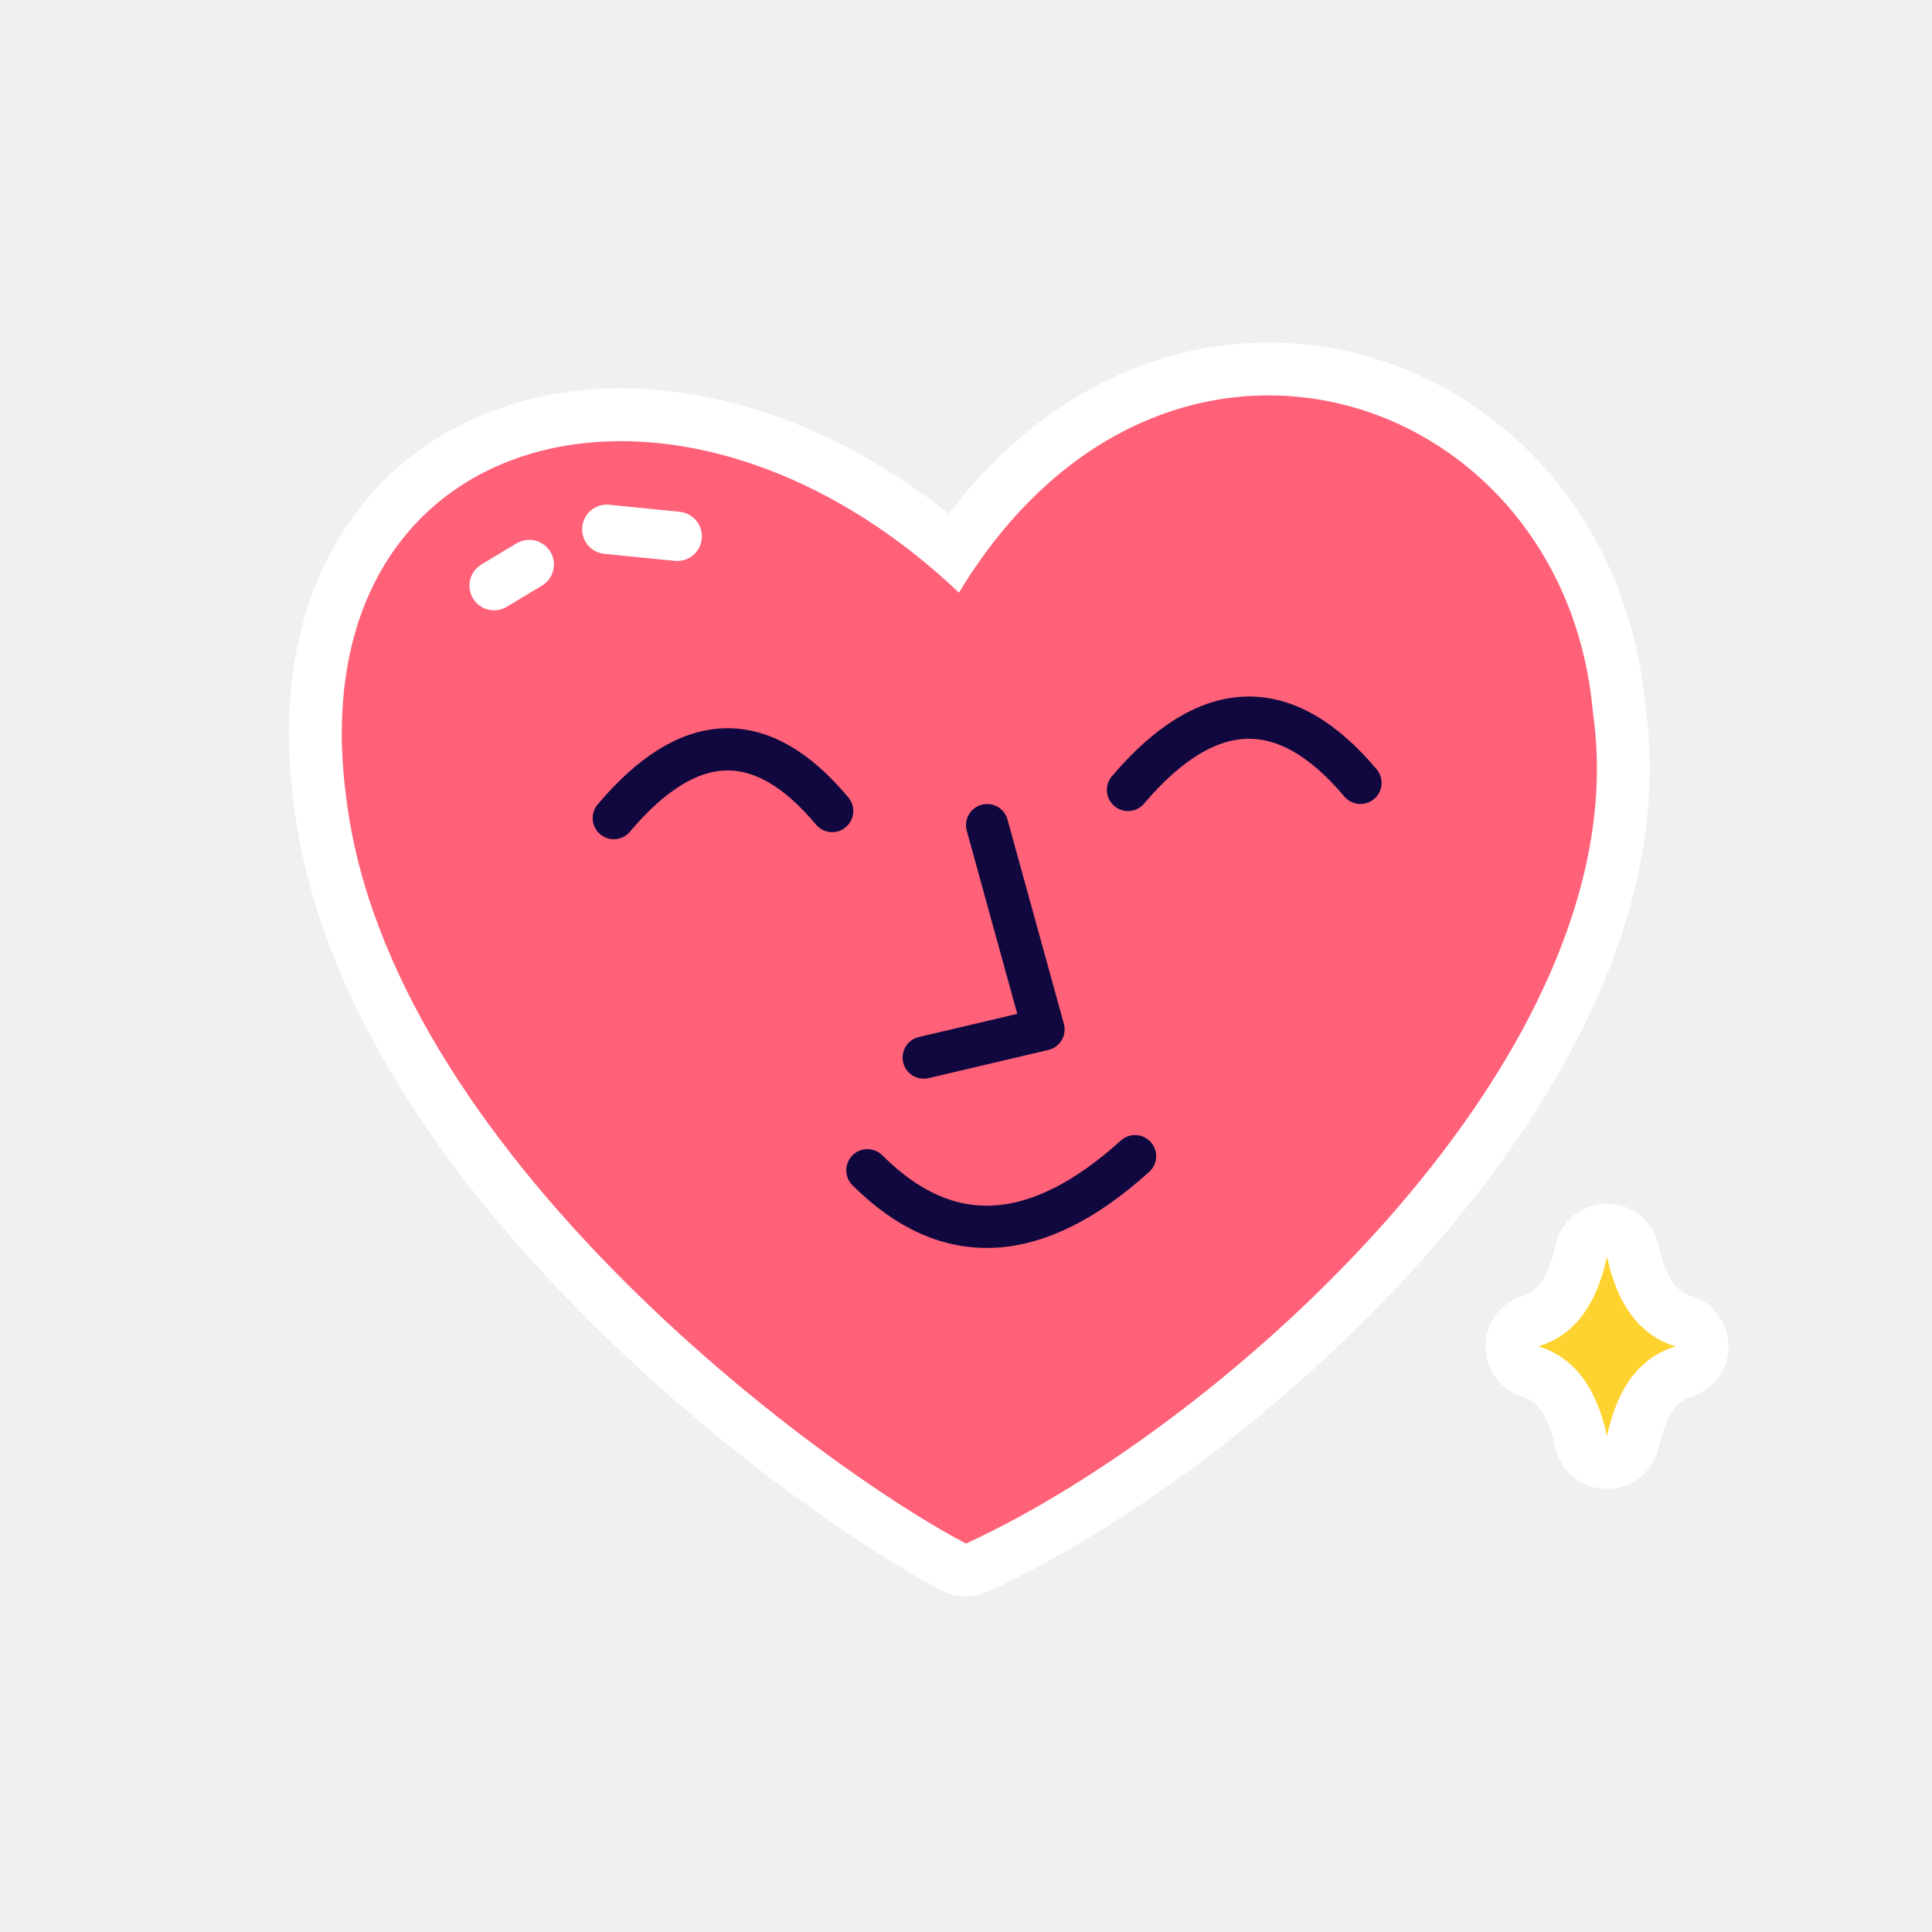
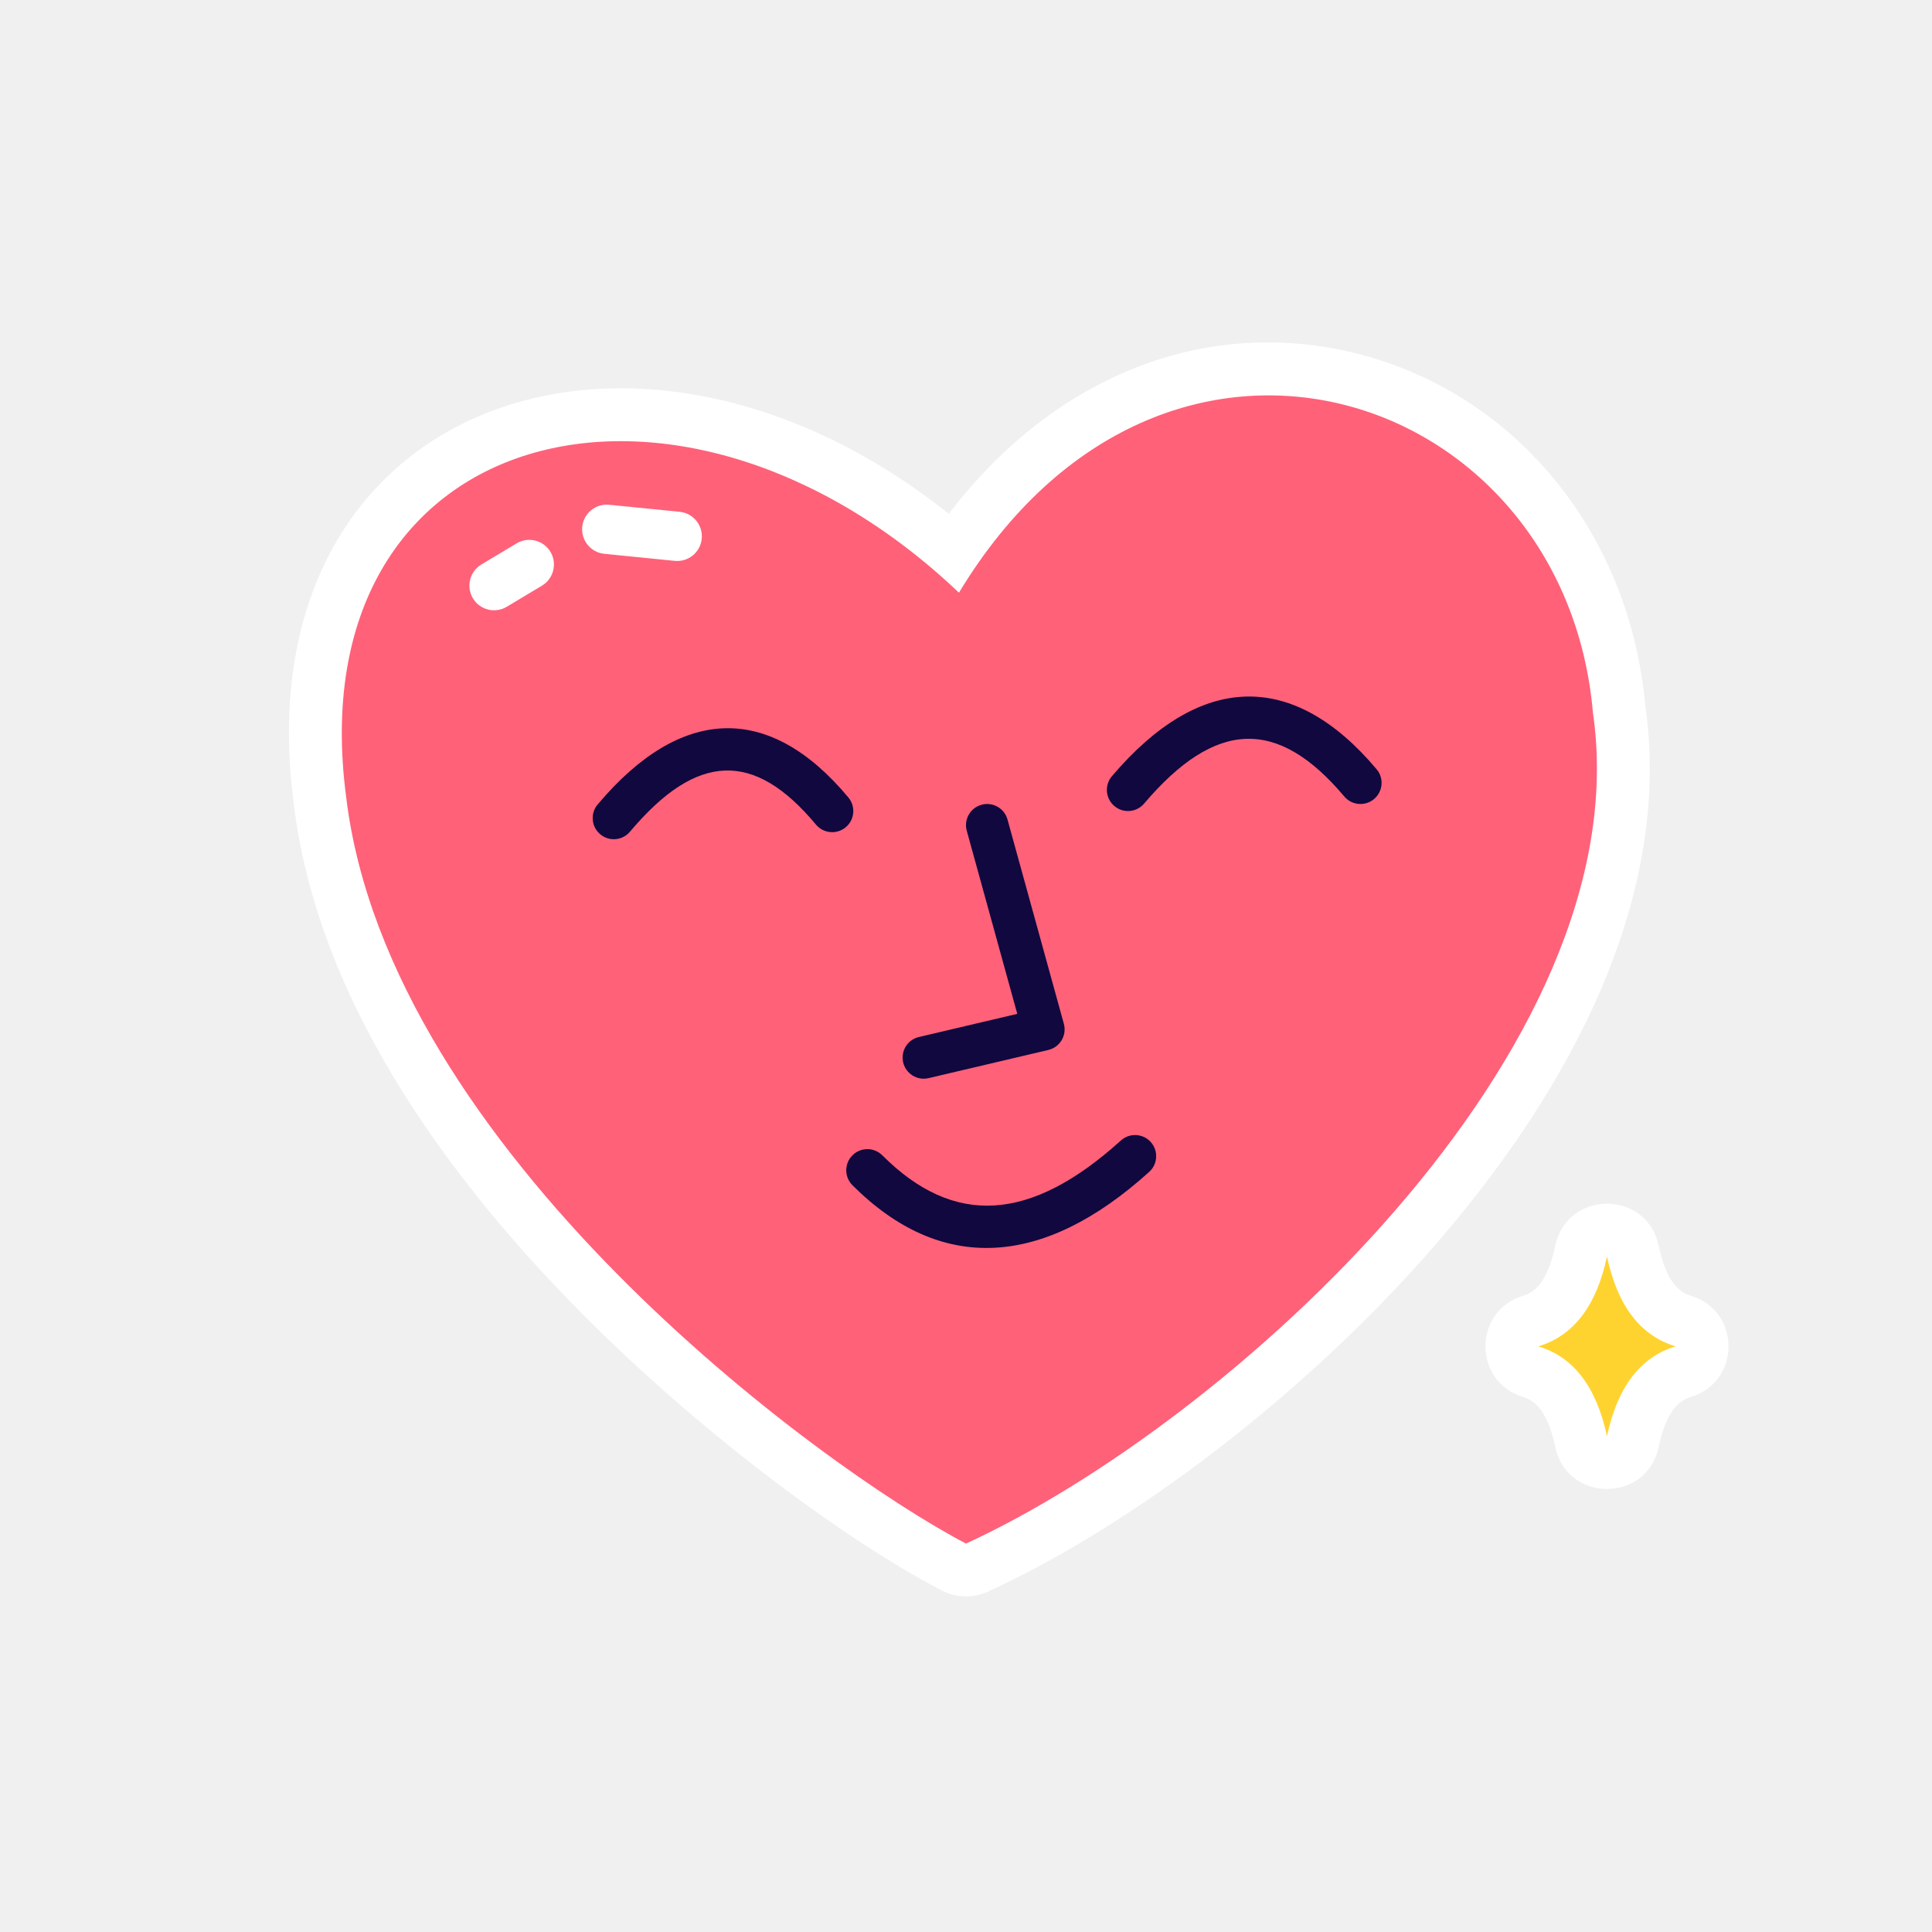
- <svg xmlns="http://www.w3.org/2000/svg" width="256" height="256" viewBox="-8 -8 256 256" fill="none">
+ <svg xmlns="http://www.w3.org/2000/svg" width="256" height="256" viewBox="-8 -8 256 256">
  <g id="white-border">
-     <g>
-       <g transform="translate(8 8) scale(0.933333)">
-         <path d="M120 202 C99 191 38 146 32 96 C25 43 79 29 119 67 C148 19 205 38 209 84 C216 132 157 185 120 202Z" fill="white" stroke="white" stroke-width="14" stroke-linejoin="round" stroke-linecap="round" vector-effect="non-scaling-stroke" />
-         <path d="M70 99 Q86 80 101 98 M143 95 Q160 75 176 94" fill="none" stroke="white" stroke-width="20.0" stroke-linecap="round" stroke-linejoin="round" vector-effect="non-scaling-stroke" />
-         <path d="M123 100 l8 29 -17 4 M106 149 Q123 166 144 147" fill="none" stroke="white" stroke-width="20.0" stroke-linecap="round" stroke-linejoin="round" vector-effect="non-scaling-stroke" />
-         <path d="M53 66 l5 -3 M69 58 l10 1" fill="none" stroke="white" stroke-width="21.0" stroke-linecap="round" stroke-linejoin="round" vector-effect="non-scaling-stroke" />
-         <g transform="translate(211 174) scale(0.75)">
-           <path d="M0 -17 Q3 -3 13 0 Q3 3 0 17 Q-3 3 -13 0 Q-3 -3 0 -17Z" fill="white" stroke="white" stroke-width="14" stroke-linejoin="round" stroke-linecap="round" vector-effect="non-scaling-stroke" />
-         </g>
-       </g>
-     </g>
+     <path fill="white" d="M120 196.533C100.4 186.267 43.467 144.267 37.867 97.6C31.333 48.133 81.733 35.067 119.067 70.533C146.133 25.733 199.333 43.467 203.067 86.4C209.6 131.2 154.533 180.667 120 196.533Z" />
+     <path fill="white" d="M123.248 190.332C111.355 184.103 93.252 170.582 78.666 155.8C59.364 136.238 47.118 115.94 44.817 96.766C42.154 76.599 49.837 63.249 64.059 58.912C78.778 54.423 98.106 60.276 114.245 75.608C117.487 78.688 122.746 77.98 125.058 74.153C136.126 55.834 152.448 48.52 168.152 52.366C183.24 56.061 194.563 69.415 196.093 87.006C196.105 87.141 196.12 87.276 196.14 87.41C198.798 105.638 189.737 126.827 171.64 147.736C155.989 165.819 134.674 182.087 117.077 190.173L123.248 190.332ZM116.752 202.734C118.673 203.74 120.952 203.799 122.922 202.894C142.371 193.958 165.29 176.465 182.226 156.898C202.726 133.212 213.346 108.378 209.993 85.39L210.04 85.794C207.994 62.256 192.427 43.897 171.482 38.768C149.674 33.427 127.23 43.484 113.075 66.913L123.888 65.458C81.372 25.068 23.555 42.7 30.927 98.517C33.654 121.249 47.42 144.066 68.701 165.633C84.29 181.432 103.559 195.824 116.752 202.734Z" />
+     <path fill="white" d="M80.982 106.841C84.301 102.9 86.814 101.344 88.356 101.295C89.67 101.252 91.716 102.426 94.584 105.868C98.12 110.111 104.426 110.684 108.668 107.149C112.911 103.613 113.484 97.308 109.949 93.065C96.521 76.951 79.545 77.499 65.684 93.959C62.127 98.183 62.667 104.492 66.892 108.049C71.116 111.607 77.425 111.066 80.982 106.841ZM149.086 103.143C152.711 98.878 155.532 97.152 157.403 97.095C159.062 97.045 161.436 98.396 164.618 102.175C168.175 106.399 174.483 106.94 178.708 103.382C182.932 99.825 183.473 93.516 179.916 89.292C165.873 72.617 148.333 73.148 133.847 90.19C130.27 94.398 130.782 100.709 134.99 104.286C139.198 107.863 145.509 107.351 149.086 103.143Z" />
+     <path fill="white" d="M113.16 103.993L120.627 131.059L127.976 118.666L112.11 122.399C106.734 123.664 103.401 129.048 104.666 134.424C105.931 139.8 111.314 143.132 116.69 141.867L132.557 138.134C138.078 136.835 141.415 131.209 139.907 125.741L132.44 98.674C130.971 93.35 125.465 90.225 120.141 91.693C114.817 93.162 111.691 98.669 113.16 103.993ZM99.862 154.138C114.47 168.745 132.32 167.806 149.109 152.615C153.204 148.91 153.521 142.586 149.815 138.491C146.11 134.395 139.786 134.079 135.691 137.785C126.347 146.239 120.553 146.544 114.004 139.996C110.099 136.09 103.767 136.09 99.862 139.996C95.957 143.901 95.957 150.232 99.862 154.138Z" />
+     <path fill="white" d="M62.869 78.604L67.536 75.804C72.508 72.82 74.121 66.37 71.137 61.398C68.153 56.425 61.704 54.813 56.731 57.796L52.064 60.596C47.092 63.58 45.479 70.03 48.463 75.002C51.447 79.975 57.896 81.587 62.869 78.604ZM71.355 72.581L80.689 73.515C86.459 74.092 91.604 69.882 92.181 64.111C92.758 58.341 88.548 53.196 82.778 52.619L73.445 51.685C67.675 51.108 62.529 55.318 61.952 61.089C61.375 66.859 65.585 72.004 71.355 72.581Z" />
+     <path fill="white" d="M204.933 158.5Q207.033 168.3 214.033 170.4Q207.033 172.5 204.933 182.3Q202.833 172.5 195.833 170.4Q202.833 168.3 204.933 158.5Z" />
+     <path fill="white" d="M198.089 159.967C199.981 168.8 204.638 174.89 212.022 177.105L214.033 170.4L212.022 163.695C204.638 165.91 199.981 172 198.089 180.833L204.933 182.3L211.778 180.833C209.885 172 205.228 165.91 197.845 163.695L195.833 170.4L197.845 177.105C205.228 174.89 209.885 168.8 211.778 159.967L204.933 158.5L198.089 159.967ZM211.778 157.033C210.197 149.656 199.67 149.656 198.089 157.033C197.181 161.267 195.772 163.11 193.822 163.695C187.17 165.691 187.17 175.109 193.822 177.105C195.772 177.69 197.181 179.533 198.089 183.767C199.67 191.144 210.197 191.144 211.778 183.767C212.685 179.533 214.095 177.69 216.045 177.105C222.696 175.109 222.696 165.691 216.045 163.695C214.095 163.11 212.685 161.267 211.778 157.033Z" />
  </g>
  <g id="artwork">
-     <g transform="translate(8 8) scale(0.933333)">
-       <path d="M120 202 C99 191 38 146 32 96 C25 43 79 29 119 67 C148 19 205 38 209 84 C216 132 157 185 120 202Z" fill="#FF6179" />
-       <path d="M70 99 Q86 80 101 98 M143 95 Q160 75 176 94" fill="none" stroke="#10083F" stroke-width="6" stroke-linecap="round" stroke-linejoin="round" />
-       <path d="M123 100 l8 29 -17 4 M106 149 Q123 166 144 147" fill="none" stroke="#10083F" stroke-width="6" stroke-linecap="round" stroke-linejoin="round" />
-       <path d="M53 66 l5 -3 M69 58 l10 1" fill="none" stroke="#FFFFFF" stroke-width="7" stroke-linecap="round" stroke-linejoin="round" />
-       <g transform="translate(211 174) scale(0.75)">
-         <path d="M0 -17 Q3 -3 13 0 Q3 3 0 17 Q-3 3 -13 0 Q-3 -3 0 -17Z" fill="#FFD32F" />
-       </g>
-     </g>
+     <path fill="#FF6179" d="M120 196.533C100.4 186.267 43.467 144.267 37.867 97.6C31.333 48.133 81.733 35.067 119.067 70.533C146.133 25.733 199.333 43.467 203.067 86.4C209.6 131.2 154.533 180.667 120 196.533Z" />
+     <path fill="#10083F" d="M75.475 102.204C84.337 91.68 91.929 91.435 100.116 101.259C101.106 102.447 102.871 102.608 104.059 101.618C105.247 100.628 105.408 98.862 104.418 97.674C93.938 85.098 82.241 85.476 71.192 98.596C70.195 99.779 70.347 101.546 71.53 102.542C72.713 103.538 74.479 103.386 75.475 102.204ZM143.6 98.48C153.084 87.323 161.314 87.074 170.125 97.537C171.121 98.72 172.887 98.871 174.07 97.875C175.253 96.879 175.404 95.113 174.408 93.93C163.308 80.749 151.005 81.121 139.333 94.853C138.332 96.031 138.475 97.799 139.653 98.8C140.831 99.802 142.599 99.658 143.6 98.48Z" />
+     <path fill="#10083F" d="M120.101 102.078L127.567 129.145L129.625 125.674L113.759 129.408C112.253 129.762 111.32 131.269 111.674 132.775C112.029 134.28 113.536 135.213 115.041 134.859L130.908 131.126C132.454 130.762 133.388 129.186 132.966 127.655L125.499 100.589C125.088 99.098 123.546 98.223 122.055 98.634C120.565 99.045 119.69 100.587 120.101 102.078ZM104.953 149.047C116.659 160.753 130.17 160.042 144.279 147.276C145.425 146.239 145.514 144.468 144.476 143.321C143.439 142.175 141.668 142.086 140.521 143.124C128.497 154.003 118.363 154.536 108.913 145.087C107.82 143.993 106.047 143.993 104.953 145.087C103.86 146.18 103.86 147.953 104.953 149.047Z" />
+     <path fill="#FFFFFF" d="M59.147 72.401L63.814 69.601C65.361 68.673 65.863 66.666 64.934 65.119C64.006 63.572 62 63.071 60.453 63.999L55.786 66.799C54.239 67.727 53.737 69.734 54.666 71.281C55.594 72.828 57.6 73.329 59.147 72.401ZM72.075 65.384L81.408 66.317C83.203 66.497 84.804 65.187 84.984 63.392C85.163 61.597 83.854 59.996 82.058 59.816L72.725 58.883C70.93 58.703 69.329 60.013 69.15 61.808C68.97 63.603 70.28 65.204 72.075 65.384Z" />
+     <path fill="#FFD32F" d="M204.933 158.5Q207.033 168.3 214.033 170.4Q207.033 172.5 204.933 182.3Q202.833 172.5 195.833 170.4Q202.833 168.3 204.933 158.5Z" />
  </g>
</svg>
